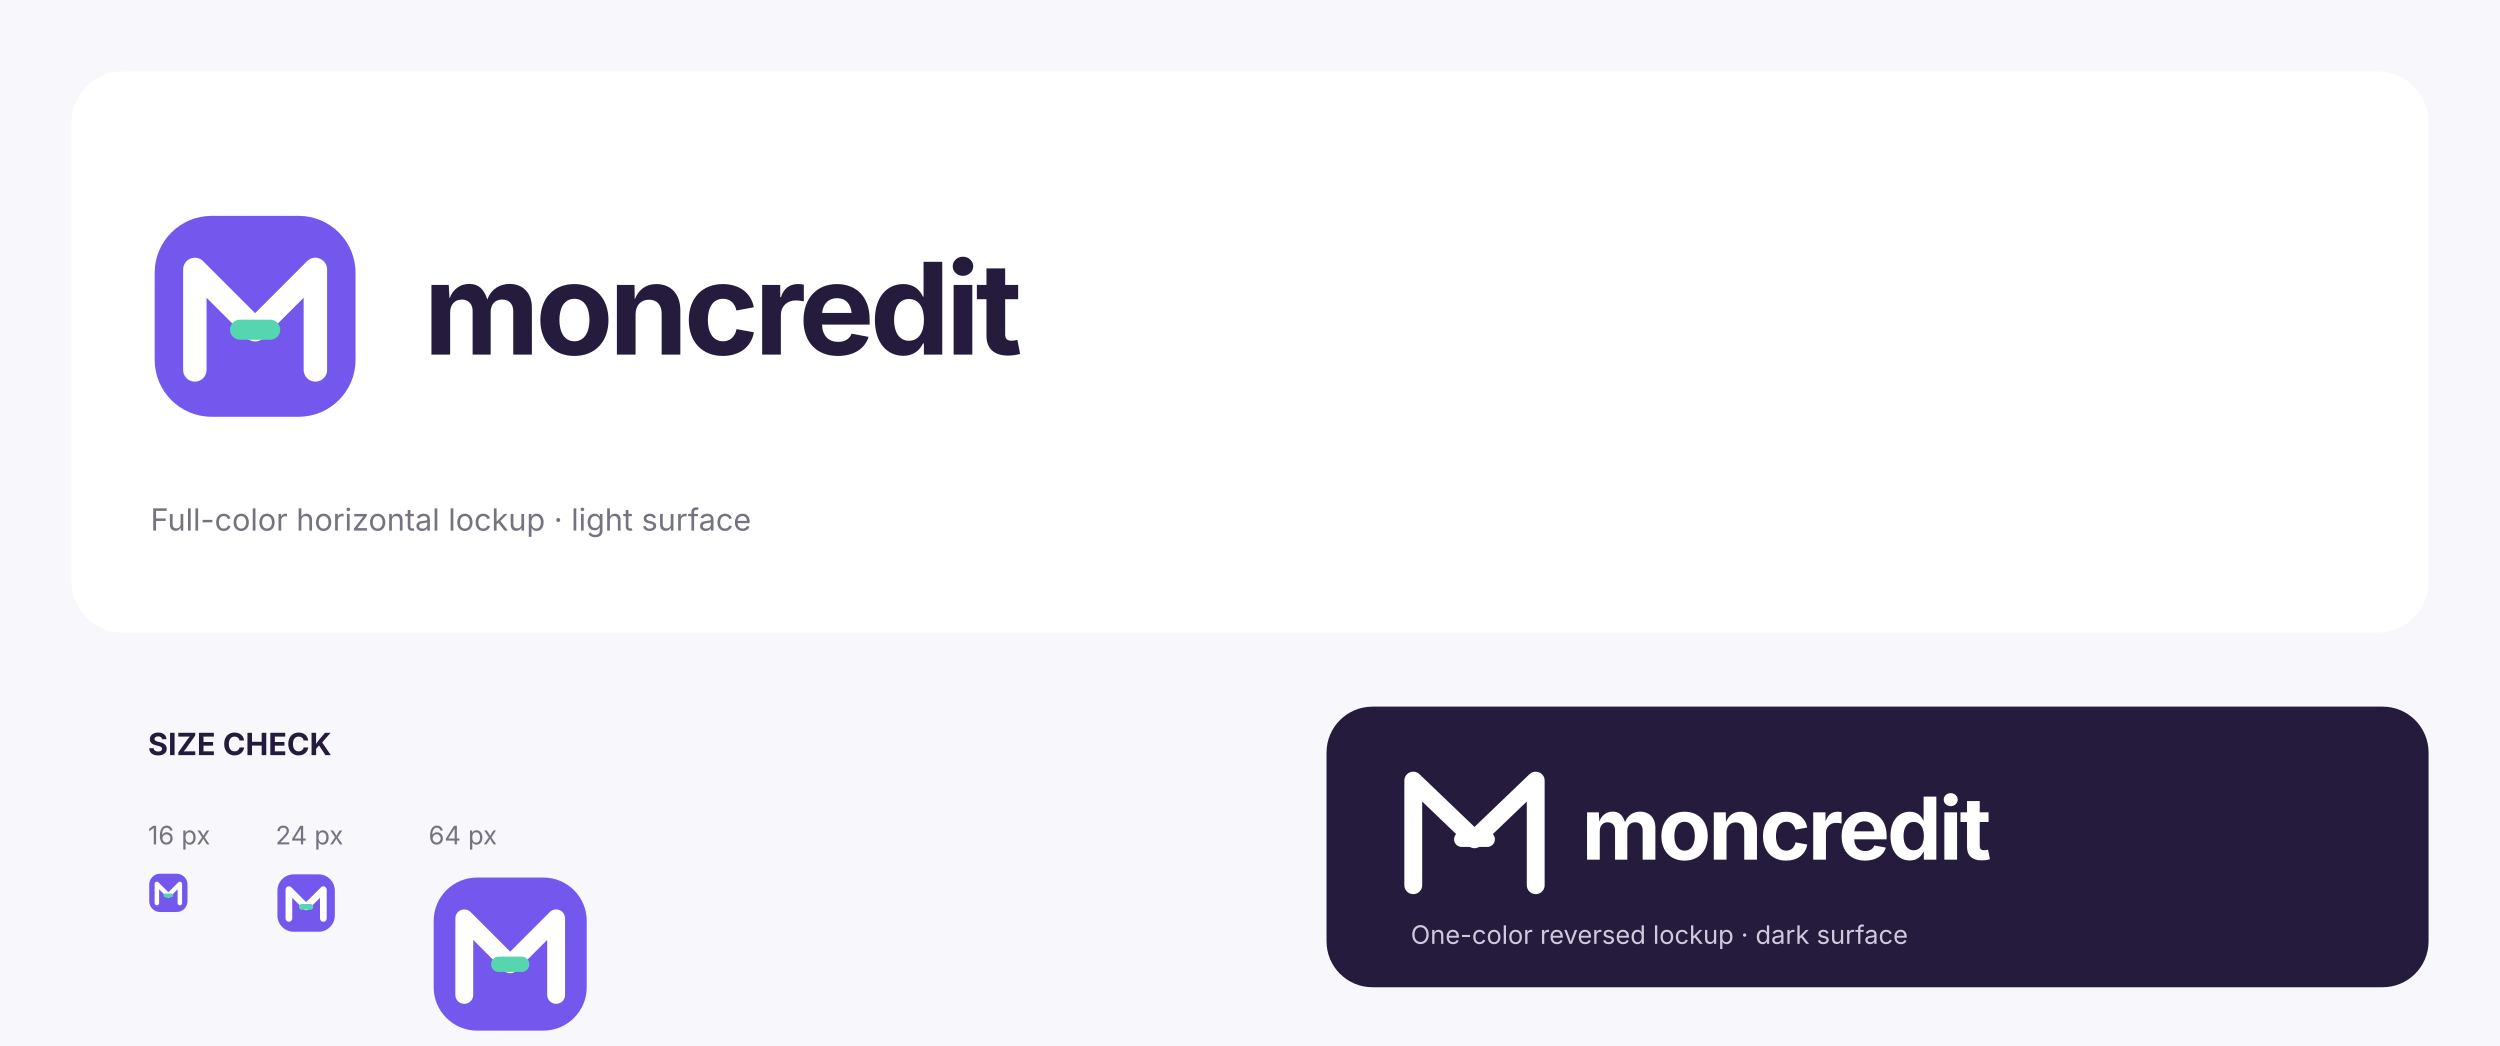
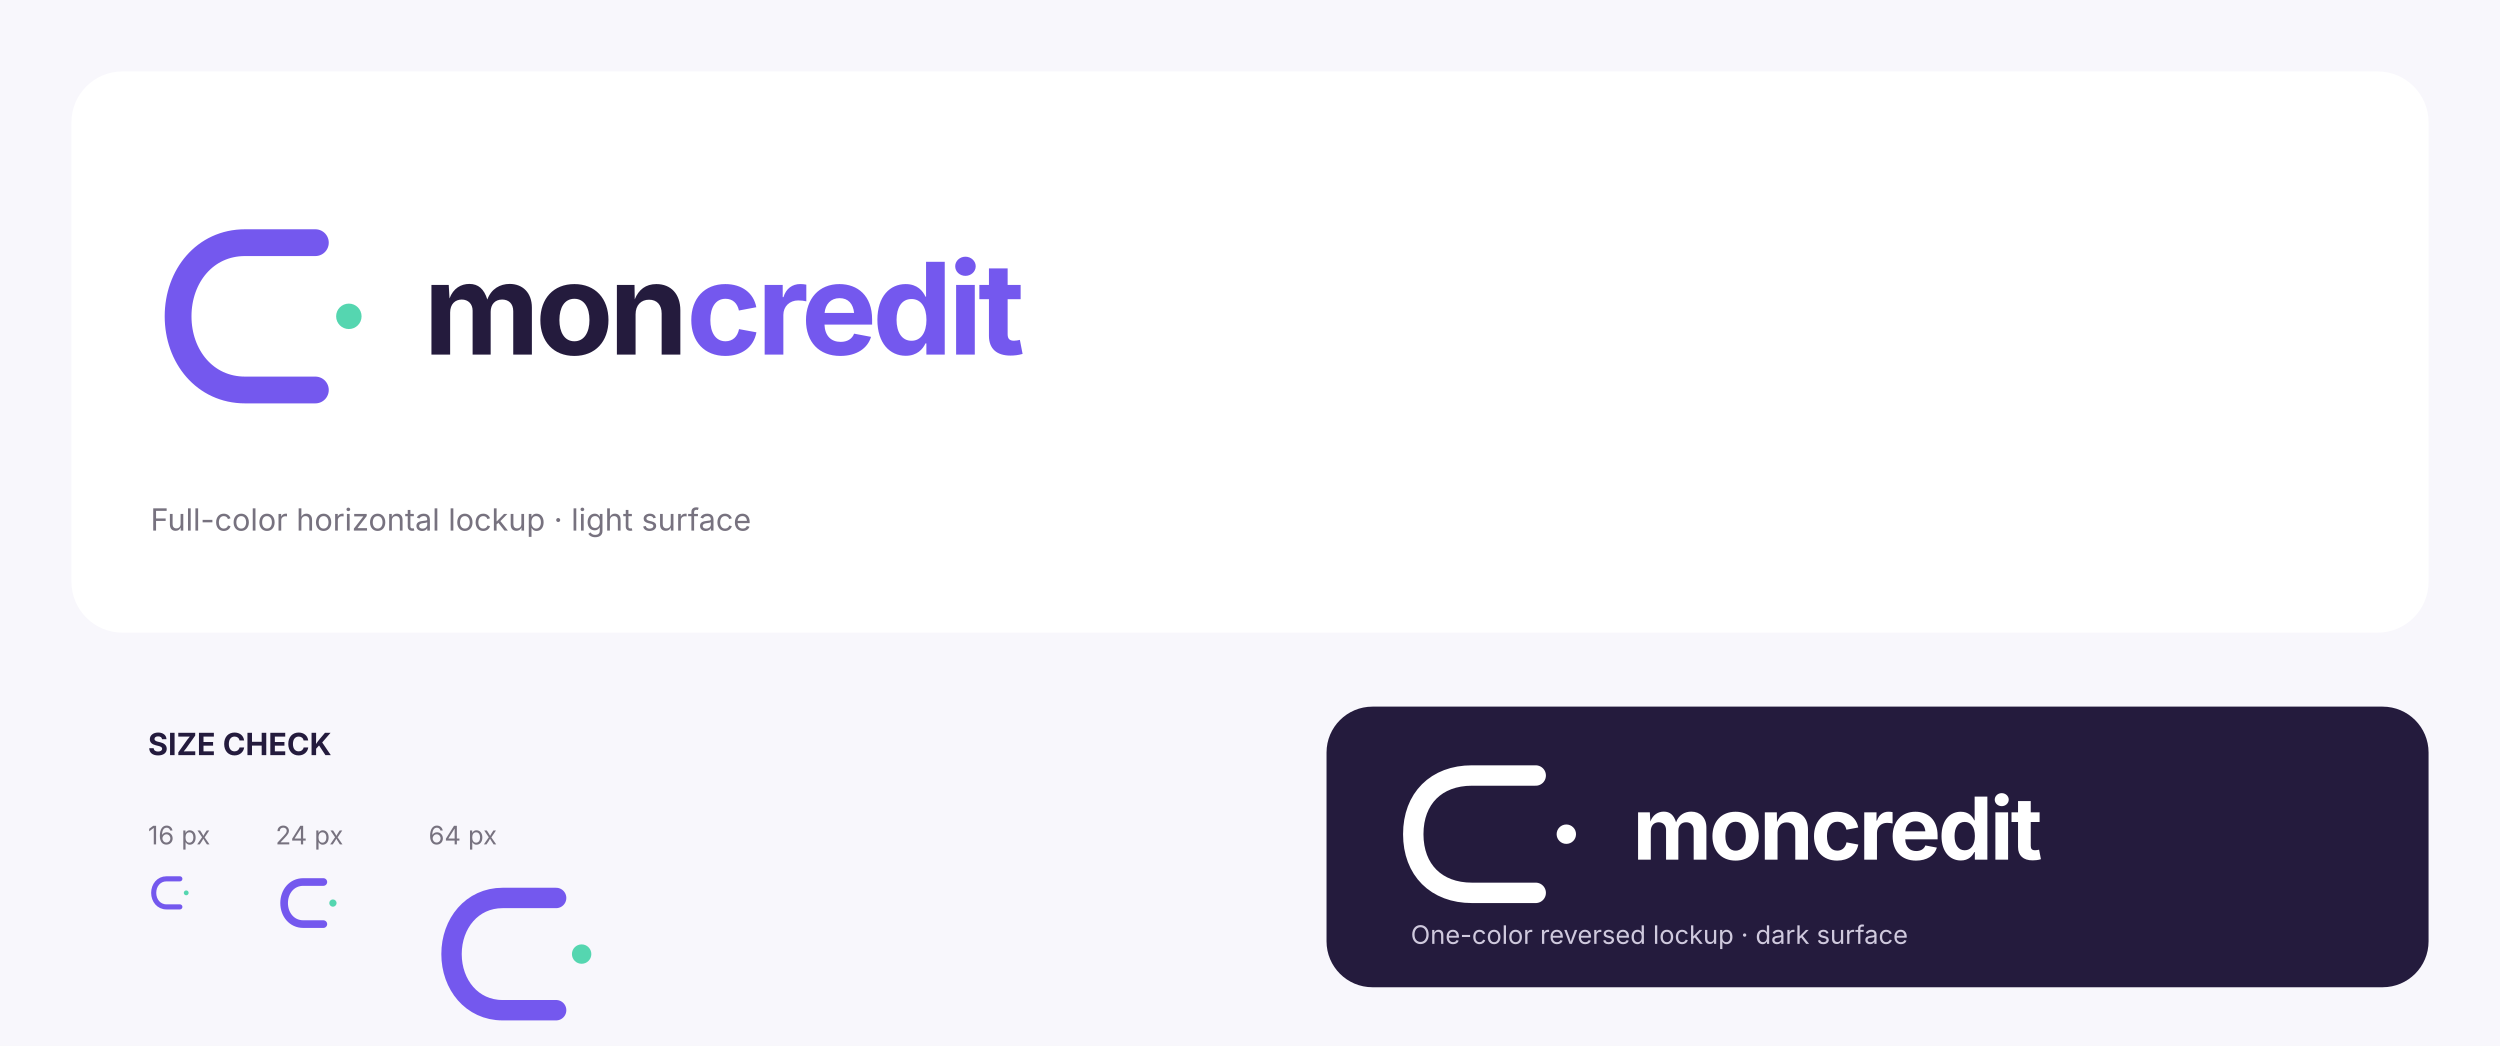
<svg xmlns="http://www.w3.org/2000/svg" viewBox="0 0 980 410" role="img" aria-labelledby="scale-title scale-desc">
  <defs>
-     <symbol id="bridge-icon" viewBox="0 0 64 64">
-       <rect x="2" y="2" width="60" height="60" rx="17" fill="#7458EE" />
-       <path d="M14 48V18L32 36L50 18V48" fill="none" stroke="#FFFFFF" stroke-width="7" stroke-linecap="round" stroke-linejoin="round" />
-       <path d="M27.5 36H36.5" fill="none" stroke="#55D6B0" stroke-width="6" stroke-linecap="round" />
+     <symbol id="open-credit-icon" viewBox="0 0 64 64">
+       <path d="M50 10H29C17 10 9 20 9 32S17 54 29 54H50" fill="none" stroke="#7458EE" stroke-width="8" stroke-linecap="round" stroke-linejoin="round" />
+       <circle cx="60" cy="32" r="3.8" fill="#55D6B0" />
    </symbol>
  </defs>
  <rect width="980" height="410" fill="#F8F7FC" />
  <rect x="28" y="28" width="924" height="220" rx="20" fill="#FFFFFF" />
  <svg x="58" y="82" width="84" height="84" viewBox="0 0 64 64">
-     <use href="#bridge-icon" />
+     <use href="#open-credit-icon" />
  </svg>
-   <text x="166" y="139" fill="#241B3D" font-family="Geist, Inter, Arial, sans-serif" font-size="50" font-weight="650" letter-spacing="-1.8">moncredit</text>
+   <text x="166" y="139" fill="#241B3D" font-family="Geist, Inter, Arial, sans-serif" font-size="50" font-weight="650" letter-spacing="-1.8">mon</text>
+   <text x="269" y="139" fill="#7458EE" font-family="Geist, Inter, Arial, sans-serif" font-size="50" font-weight="650" letter-spacing="-1.8">credit</text>
  <text x="59" y="208" fill="#77727F" font-family="Geist, Inter, Arial, sans-serif" font-size="12">Full-color horizontal lockup · light surface</text>
  <text x="58" y="296" fill="#241B3D" font-family="Geist, Inter, Arial, sans-serif" font-size="12" font-weight="650">SIZE CHECK</text>
  <text x="58" y="331" fill="#77727F" font-family="Geist, Inter, Arial, sans-serif" font-size="10">16 px</text>
  <svg x="58" y="342" width="16" height="16" viewBox="0 0 64 64">
-     <use href="#bridge-icon" />
+     <use href="#open-credit-icon" />
  </svg>
  <text x="108" y="331" fill="#77727F" font-family="Geist, Inter, Arial, sans-serif" font-size="10">24 px</text>
  <svg x="108" y="342" width="24" height="24" viewBox="0 0 64 64">
-     <use href="#bridge-icon" />
+     <use href="#open-credit-icon" />
  </svg>
  <text x="168" y="331" fill="#77727F" font-family="Geist, Inter, Arial, sans-serif" font-size="10">64 px</text>
  <svg x="168" y="342" width="64" height="64" viewBox="0 0 64 64">
-     <use href="#bridge-icon" />
+     <use href="#open-credit-icon" />
  </svg>
  <rect x="520" y="277" width="432" height="110" rx="18" fill="#241B3D" />
-   <path d="M554 347V306L578 329L602 306V347" fill="none" stroke="#FFFFFF" stroke-width="7" stroke-linecap="round" stroke-linejoin="round" />
-   <path d="M573 329H583" fill="none" stroke="#FFFFFF" stroke-width="6" stroke-linecap="round" />
-   <text x="620" y="337" fill="#FFFFFF" font-family="Geist, Inter, Arial, sans-serif" font-size="34" font-weight="650" letter-spacing="-1.1">moncredit</text>
+   <path d="M602 304H577C563 304 554 313 554 327S563 350 577 350H602" fill="none" stroke="#FFFFFF" stroke-width="8" stroke-linecap="round" stroke-linejoin="round" />
+   <circle cx="614" cy="327" r="3.8" fill="#FFFFFF" />
+   <text x="640" y="337" fill="#FFFFFF" font-family="Geist, Inter, Arial, sans-serif" font-size="34" font-weight="650" letter-spacing="-1.1">moncredit</text>
  <text x="553" y="370" fill="#CFC9DD" font-family="Geist, Inter, Arial, sans-serif" font-size="10">One-color reversed lockup · dark surface</text>
</svg>
